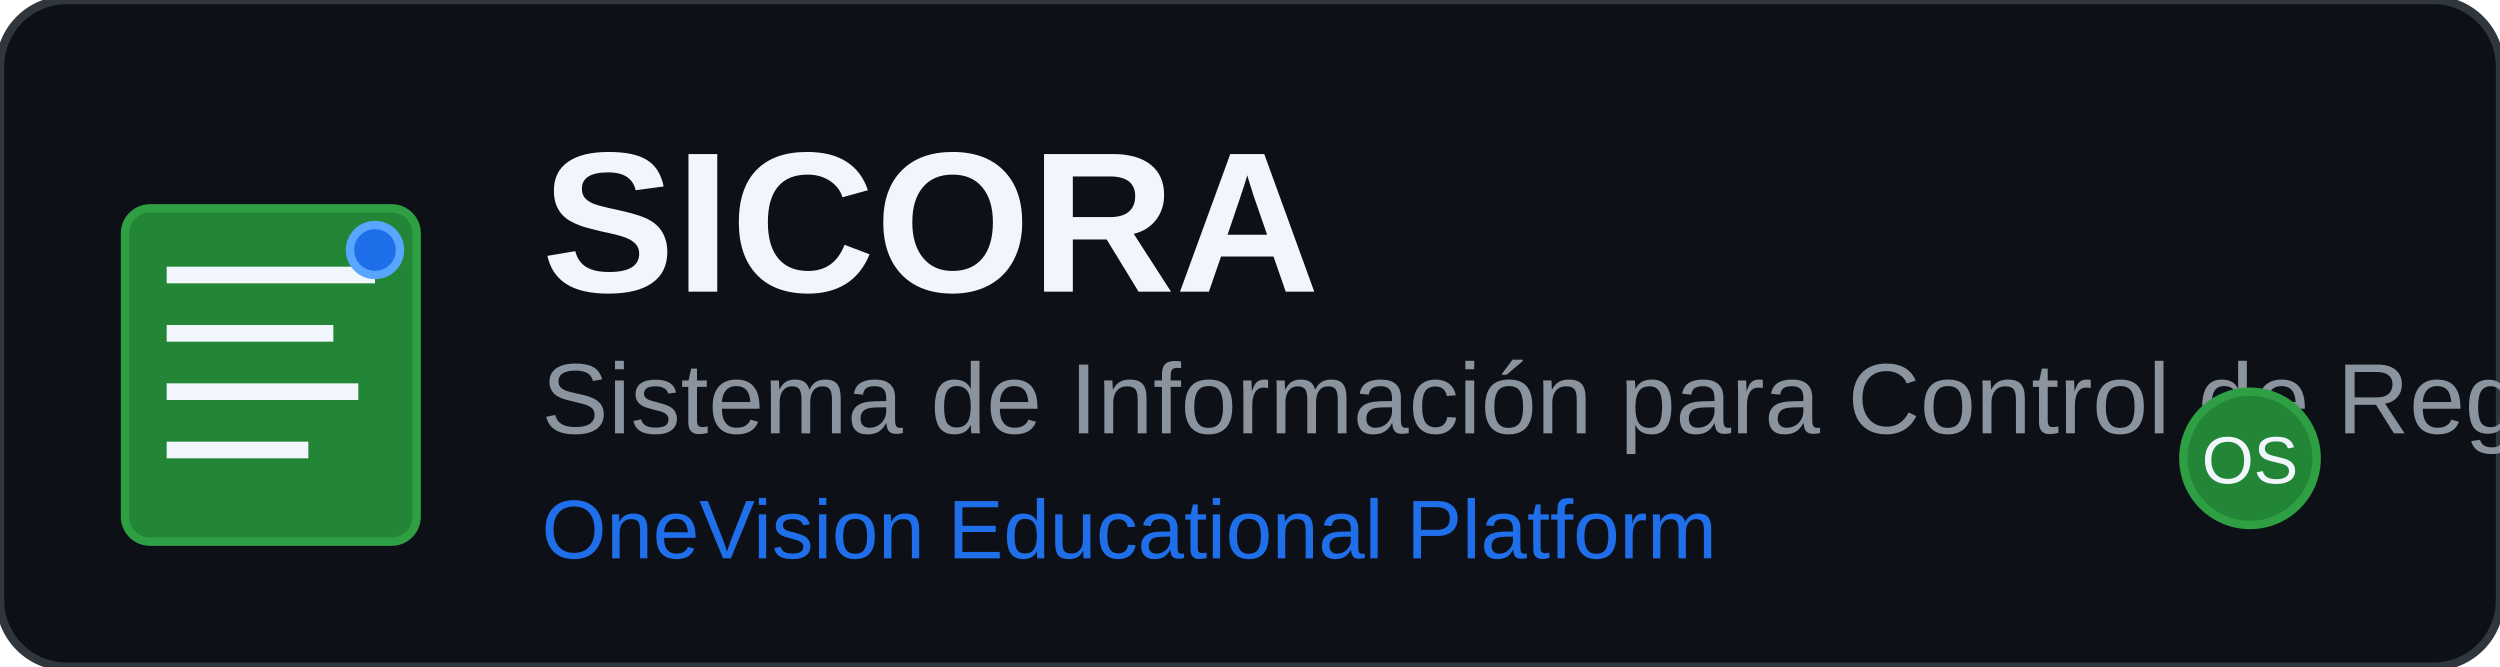
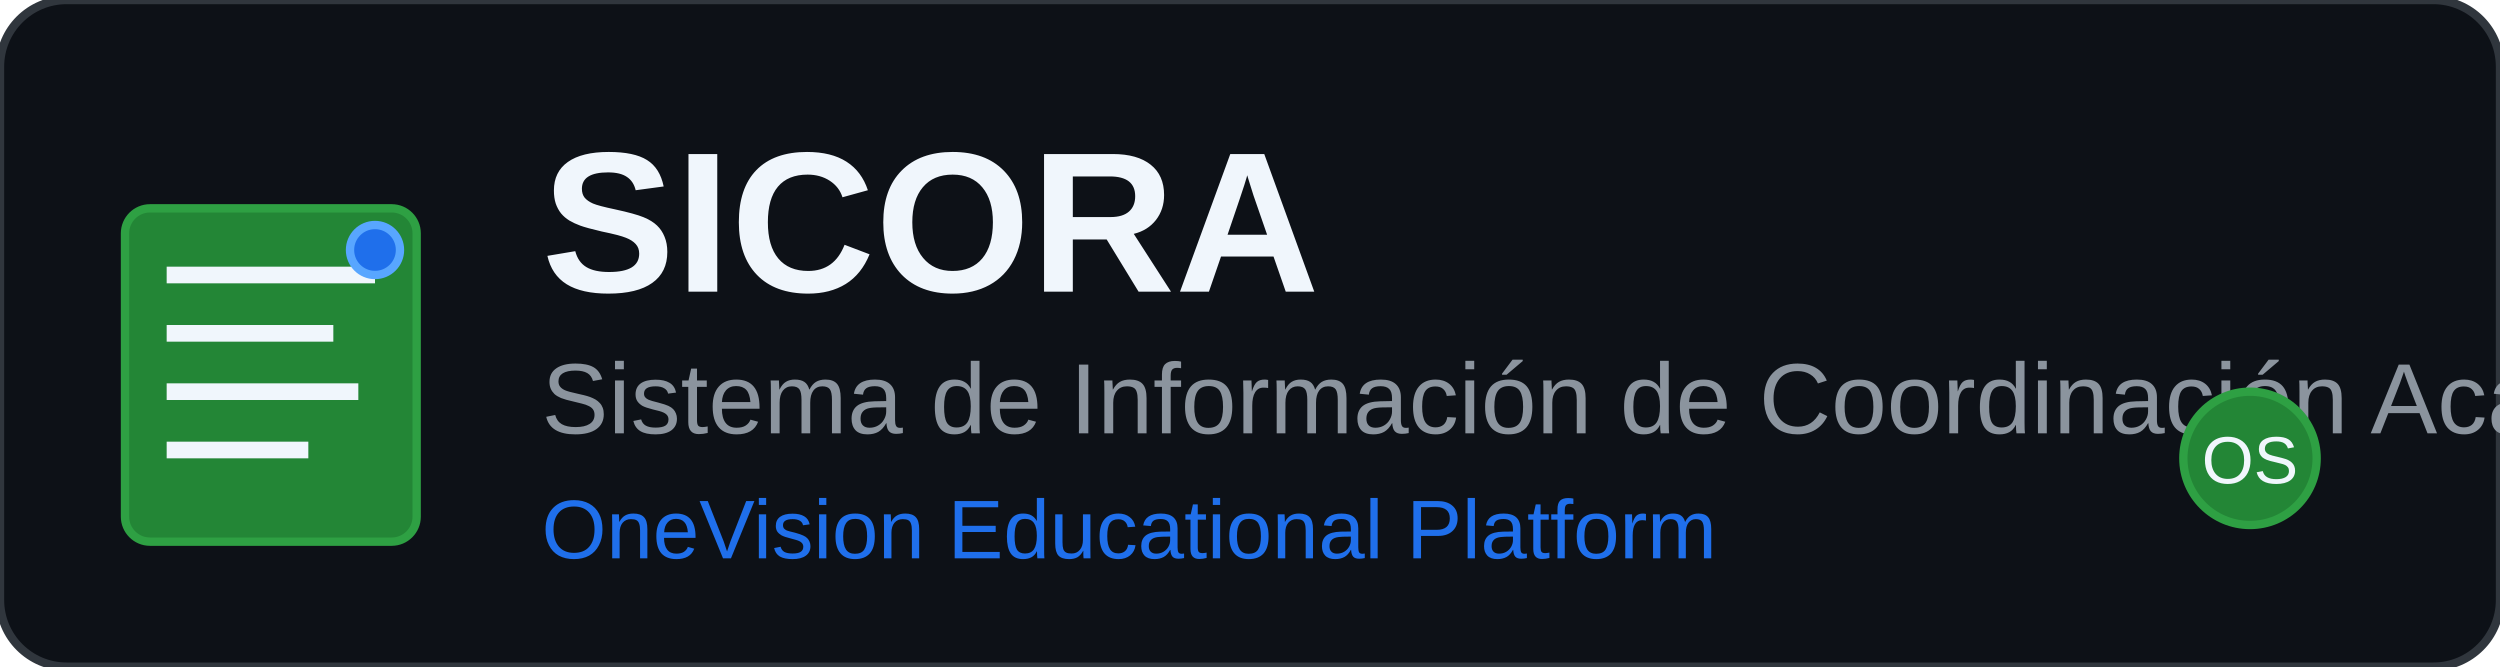
<svg xmlns="http://www.w3.org/2000/svg" width="300" height="80" viewBox="0 0 300 80">
  <rect width="300" height="80" rx="8" fill="#0D1117" stroke="#30363D" stroke-width="1" />
  <g transform="translate(15, 15)">
    <rect x="0" y="10" width="35" height="40" rx="3" fill="#238636" stroke="#2EA043" stroke-width="1" />
    <line x1="5" y1="18" x2="30" y2="18" stroke="#F0F6FC" stroke-width="2" />
    <line x1="5" y1="25" x2="25" y2="25" stroke="#F0F6FC" stroke-width="2" />
    <line x1="5" y1="32" x2="28" y2="32" stroke="#F0F6FC" stroke-width="2" />
    <line x1="5" y1="39" x2="22" y2="39" stroke="#F0F6FC" stroke-width="2" />
    <circle cx="30" cy="15" r="3" fill="#1F6FEB" stroke="#58A6FF" stroke-width="1" />
  </g>
  <text x="65" y="35" font-family="Arial, sans-serif" font-size="24" font-weight="bold" fill="#F0F6FC">
    SICORA
  </text>
  <text x="65" y="52" font-family="Arial, sans-serif" font-size="12" fill="#8B949E">
-     Sistema de Información para Control de Registros Académicos
+     Sistema de Información de Coordinación Académica
  </text>
  <text x="65" y="67" font-family="Arial, sans-serif" font-size="10" fill="#1F6FEB">
    OneVision Educational Platform
  </text>
  <g transform="translate(270, 55)">
    <circle cx="0" cy="0" r="8" fill="#238636" stroke="#2EA043" stroke-width="1" />
    <text x="0" y="3" font-family="Arial, sans-serif" font-size="8" fill="#F0F6FC" text-anchor="middle">OS</text>
  </g>
</svg>
